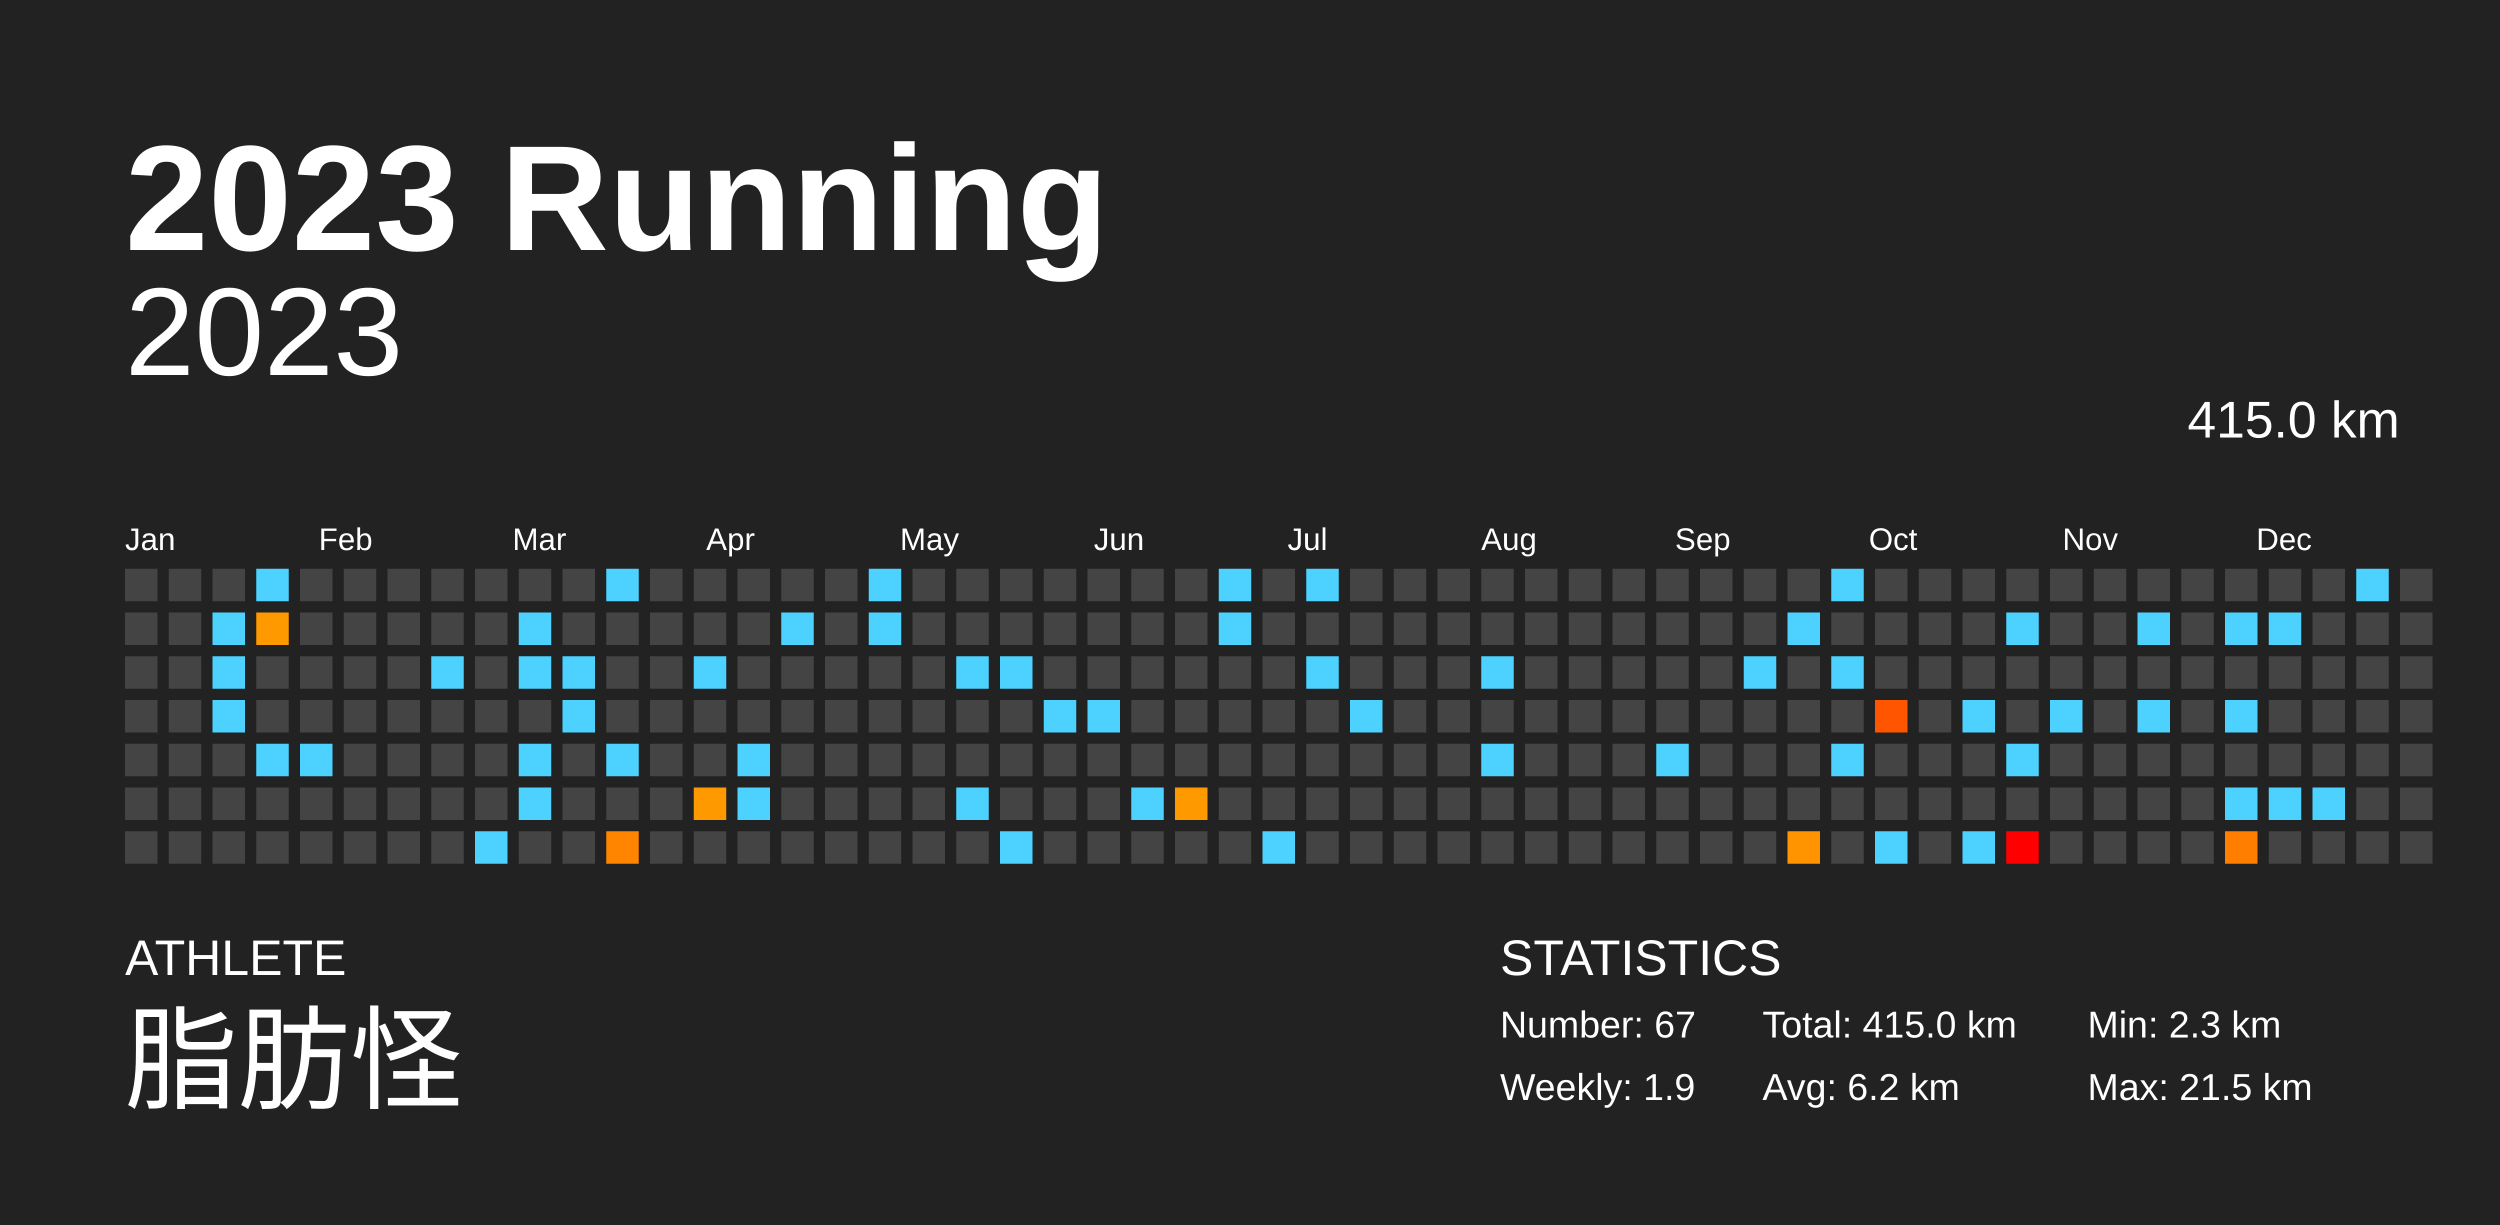
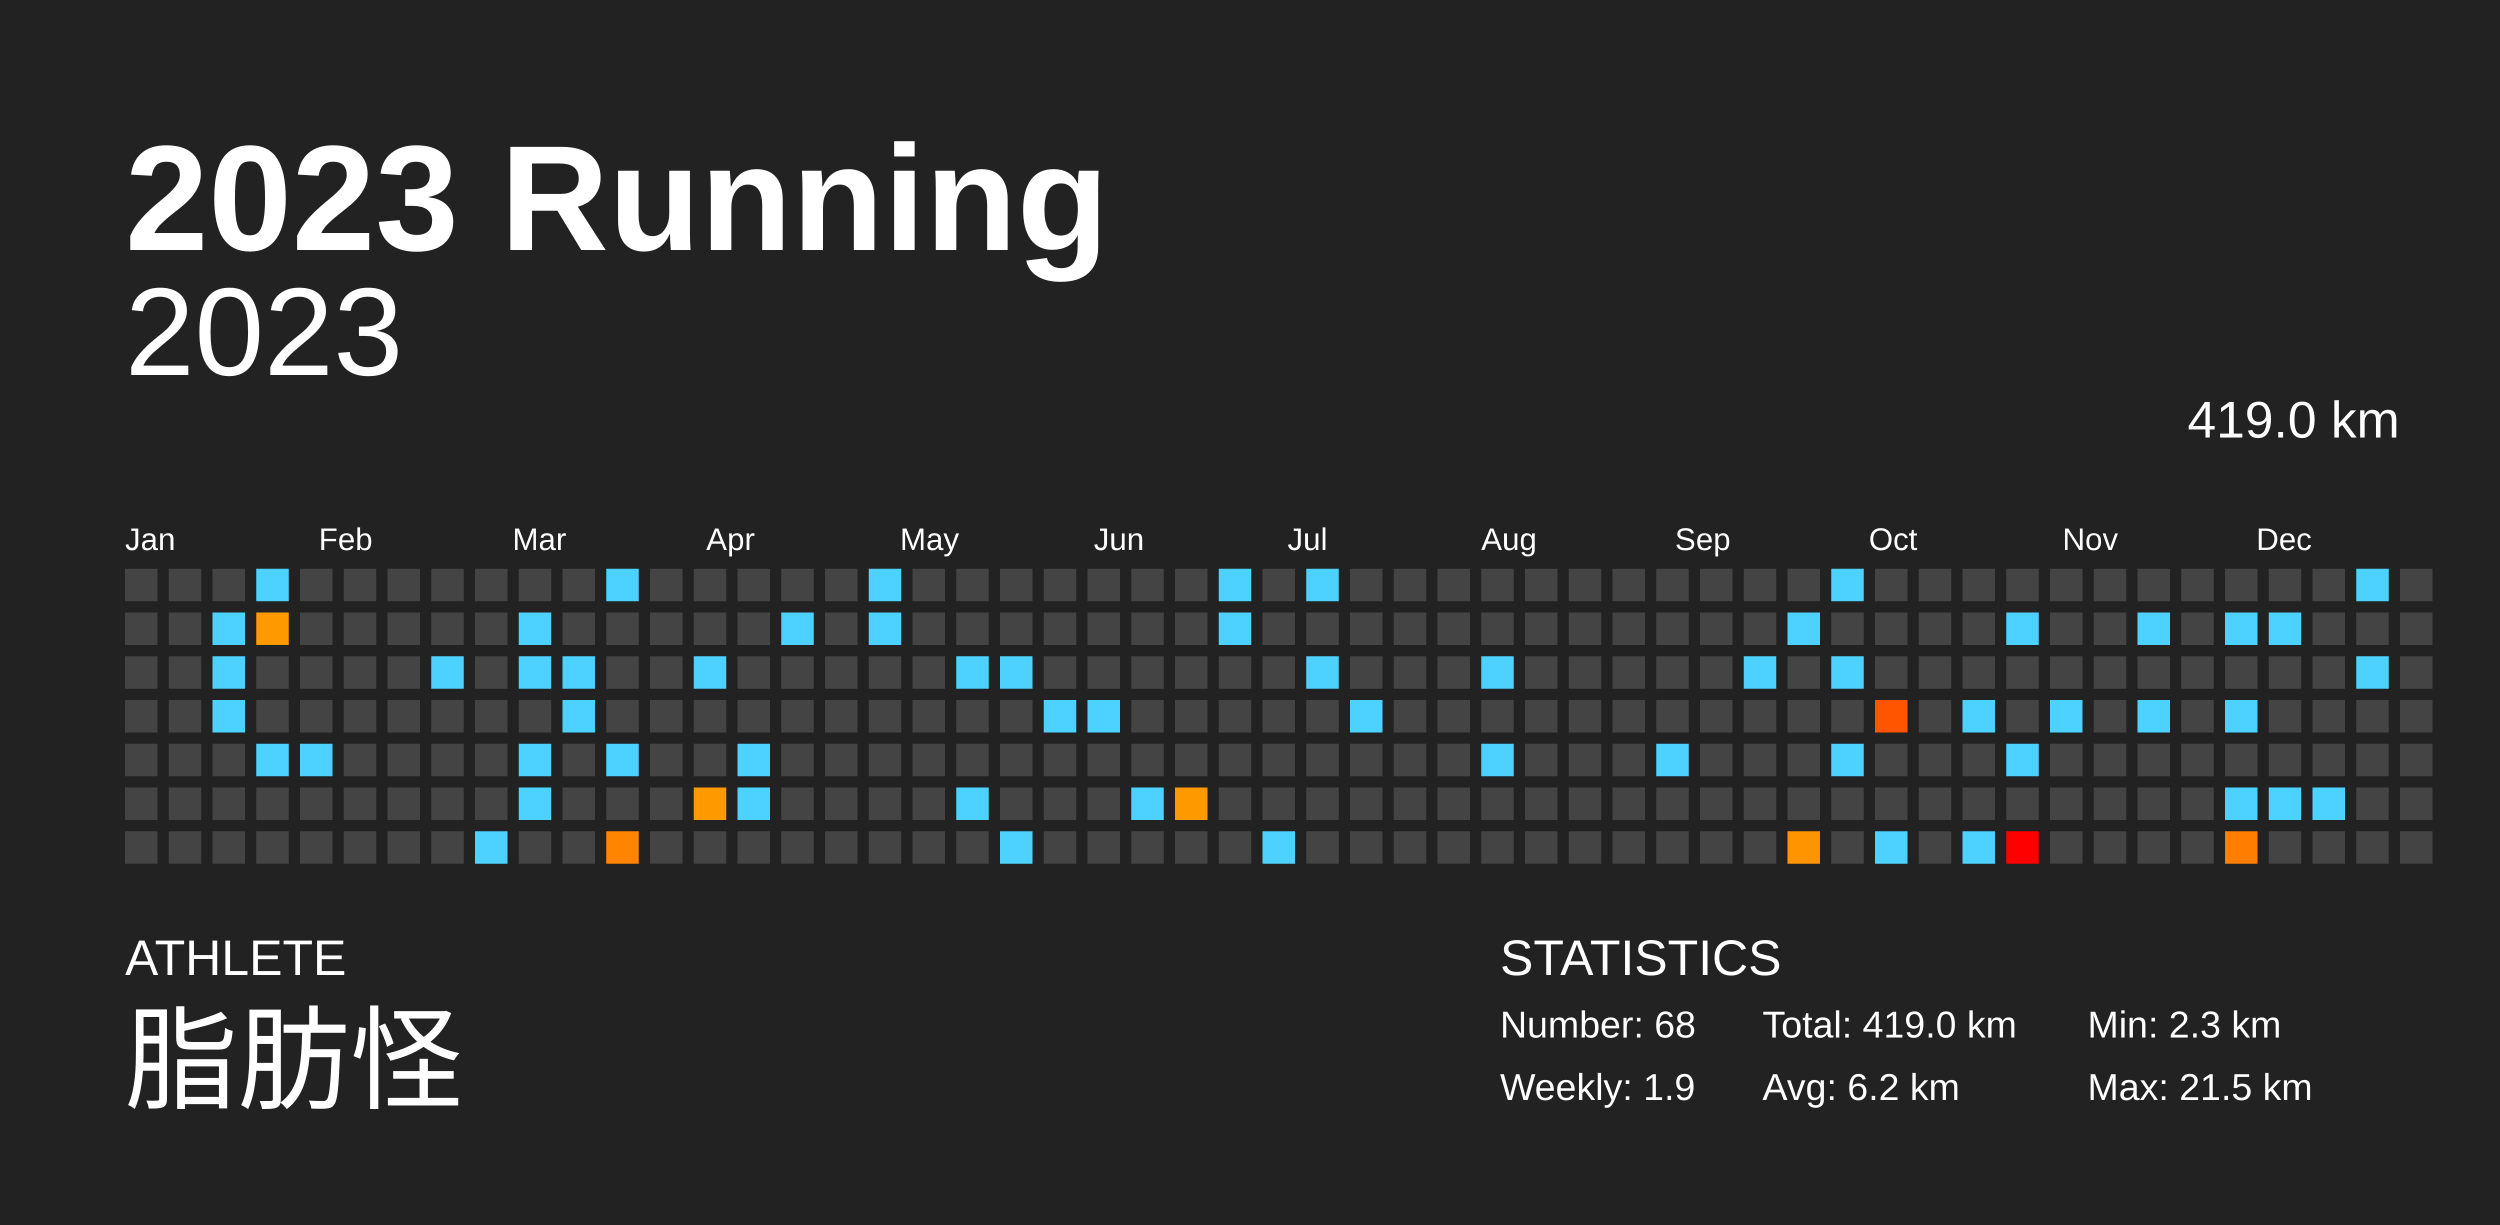
<svg xmlns="http://www.w3.org/2000/svg" baseProfile="full" height="98mm" version="1.1" viewBox="0,0,200,98" width="200mm">
  <defs />
  <rect fill="#222222" height="98" width="200" x="0" y="0" />
  <text fill="#FFFFFF" style="font-size:12px; font-family:Arial; font-weight:bold;" x="10" y="20">2023 Running</text>
  <text fill="#FFFFFF" style="font-size:4px; font-family:Arial" x="10" y="78">ATHLETE</text>
  <text fill="#FFFFFF" style="font-size:9px; font-family:Arial" x="10" y="88">脂肪怪</text>
  <text fill="#FFFFFF" style="font-size:4px; font-family:Arial" x="120" y="78">STATISTICS</text>
-   <text fill="#FFFFFF" style="font-size:3px; font-family:Arial" x="120" y="83">Number: 67</text>
+   <text fill="#FFFFFF" style="font-size:3px; font-family:Arial" x="120" y="83">Number: 68</text>
  <text fill="#FFFFFF" style="font-size:3px; font-family:Arial" x="120" y="88">Weekly: 1.9</text>
-   <text fill="#FFFFFF" style="font-size:3px; font-family:Arial" x="141" y="83">Total: 415.0 km</text>
+   <text fill="#FFFFFF" style="font-size:3px; font-family:Arial" x="141" y="83">Total: 419.0 km</text>
  <text fill="#FFFFFF" style="font-size:3px; font-family:Arial" x="141" y="88">Avg: 6.2 km</text>
  <text fill="#FFFFFF" style="font-size:3px; font-family:Arial" x="167" y="83">Min: 2.3 km</text>
  <text fill="#FFFFFF" style="font-size:3px; font-family:Arial" x="167" y="88">Max: 21.5 km</text>
  <text alignment-baseline="hanging" fill="#FFFFFF" style="font-size:10.0px; font-family:Arial;" x="10" y="30">2023</text>
-   <text alignment-baseline="hanging" fill="#FFFFFF" style="font-size:4.125px; font-family:Arial;" x="175" y="35">415.0 km</text>
+   <text alignment-baseline="hanging" fill="#FFFFFF" style="font-size:4.125px; font-family:Arial;" x="175" y="35">419.0 km</text>
  <text fill="#FFFFFF" style="font-size:2.5px; font-family:Arial" x="10.0" y="44">Jan</text>
  <text fill="#FFFFFF" style="font-size:2.5px; font-family:Arial" x="25.5" y="44">Feb</text>
  <text fill="#FFFFFF" style="font-size:2.5px; font-family:Arial" x="41.0" y="44">Mar</text>
  <text fill="#FFFFFF" style="font-size:2.5px; font-family:Arial" x="56.5" y="44">Apr</text>
  <text fill="#FFFFFF" style="font-size:2.5px; font-family:Arial" x="72.0" y="44">May</text>
  <text fill="#FFFFFF" style="font-size:2.5px; font-family:Arial" x="87.5" y="44">Jun</text>
  <text fill="#FFFFFF" style="font-size:2.5px; font-family:Arial" x="103.0" y="44">Jul</text>
  <text fill="#FFFFFF" style="font-size:2.5px; font-family:Arial" x="118.5" y="44">Aug</text>
  <text fill="#FFFFFF" style="font-size:2.5px; font-family:Arial" x="134.0" y="44">Sep</text>
  <text fill="#FFFFFF" style="font-size:2.5px; font-family:Arial" x="149.5" y="44">Oct</text>
  <text fill="#FFFFFF" style="font-size:2.5px; font-family:Arial" x="165.0" y="44">Nov</text>
  <text fill="#FFFFFF" style="font-size:2.5px; font-family:Arial" x="180.5" y="44">Dec</text>
  <rect fill="#444444" height="2.6" width="2.6" x="10.0" y="45.5" />
  <rect fill="#444444" height="2.6" width="2.6" x="10.0" y="49.0" />
  <rect fill="#444444" height="2.6" width="2.6" x="10.0" y="52.5" />
  <rect fill="#444444" height="2.6" width="2.6" x="10.0" y="56.0" />
  <rect fill="#444444" height="2.6" width="2.6" x="10.0" y="59.5" />
  <rect fill="#444444" height="2.6" width="2.6" x="10.0" y="63.0" />
  <rect fill="#444444" height="2.6" width="2.6" x="10.0" y="66.5" />
  <rect fill="#444444" height="2.6" width="2.6" x="13.5" y="45.5" />
  <rect fill="#444444" height="2.6" width="2.6" x="13.5" y="49.0" />
  <rect fill="#444444" height="2.6" width="2.6" x="13.5" y="52.5" />
  <rect fill="#444444" height="2.6" width="2.6" x="13.5" y="56.0" />
  <rect fill="#444444" height="2.6" width="2.6" x="13.5" y="59.5" />
  <rect fill="#444444" height="2.6" width="2.6" x="13.5" y="63.0" />
  <rect fill="#444444" height="2.6" width="2.6" x="13.5" y="66.5" />
  <rect fill="#444444" height="2.6" width="2.6" x="17.0" y="45.5" />
  <rect fill="#4dd2ff" height="2.6" width="2.6" x="17.0" y="49.0" />
  <rect fill="#4dd2ff" height="2.6" width="2.6" x="17.0" y="52.5" />
  <rect fill="#4dd2ff" height="2.6" width="2.6" x="17.0" y="56.0" />
  <rect fill="#444444" height="2.6" width="2.6" x="17.0" y="59.5" />
  <rect fill="#444444" height="2.6" width="2.6" x="17.0" y="63.0" />
  <rect fill="#444444" height="2.6" width="2.6" x="17.0" y="66.5" />
  <rect fill="#4dd2ff" height="2.6" width="2.6" x="20.5" y="45.5" />
  <rect fill="#ff9900" height="2.6" width="2.6" x="20.5" y="49.0" />
  <rect fill="#444444" height="2.6" width="2.6" x="20.5" y="52.5" />
  <rect fill="#444444" height="2.6" width="2.6" x="20.5" y="56.0" />
  <rect fill="#4dd2ff" height="2.6" width="2.6" x="20.5" y="59.5" />
  <rect fill="#444444" height="2.6" width="2.6" x="20.5" y="63.0" />
  <rect fill="#444444" height="2.6" width="2.6" x="20.5" y="66.5" />
  <rect fill="#444444" height="2.6" width="2.6" x="24.0" y="45.5" />
  <rect fill="#444444" height="2.6" width="2.6" x="24.0" y="49.0" />
  <rect fill="#444444" height="2.6" width="2.6" x="24.0" y="52.5" />
  <rect fill="#444444" height="2.6" width="2.6" x="24.0" y="56.0" />
  <rect fill="#4dd2ff" height="2.6" width="2.6" x="24.0" y="59.5" />
  <rect fill="#444444" height="2.6" width="2.6" x="24.0" y="63.0" />
  <rect fill="#444444" height="2.6" width="2.6" x="24.0" y="66.5" />
  <rect fill="#444444" height="2.6" width="2.6" x="27.5" y="45.5" />
  <rect fill="#444444" height="2.6" width="2.6" x="27.5" y="49.0" />
  <rect fill="#444444" height="2.6" width="2.6" x="27.5" y="52.5" />
  <rect fill="#444444" height="2.6" width="2.6" x="27.5" y="56.0" />
  <rect fill="#444444" height="2.6" width="2.6" x="27.5" y="59.5" />
  <rect fill="#444444" height="2.6" width="2.6" x="27.5" y="63.0" />
  <rect fill="#444444" height="2.6" width="2.6" x="27.5" y="66.5" />
  <rect fill="#444444" height="2.6" width="2.6" x="31.0" y="45.5" />
  <rect fill="#444444" height="2.6" width="2.6" x="31.0" y="49.0" />
  <rect fill="#444444" height="2.6" width="2.6" x="31.0" y="52.5" />
  <rect fill="#444444" height="2.6" width="2.6" x="31.0" y="56.0" />
  <rect fill="#444444" height="2.6" width="2.6" x="31.0" y="59.5" />
  <rect fill="#444444" height="2.6" width="2.6" x="31.0" y="63.0" />
  <rect fill="#444444" height="2.6" width="2.6" x="31.0" y="66.5" />
  <rect fill="#444444" height="2.6" width="2.6" x="34.5" y="45.5" />
  <rect fill="#444444" height="2.6" width="2.6" x="34.5" y="49.0" />
  <rect fill="#4dd2ff" height="2.6" width="2.6" x="34.5" y="52.5" />
  <rect fill="#444444" height="2.6" width="2.6" x="34.5" y="56.0" />
  <rect fill="#444444" height="2.6" width="2.6" x="34.5" y="59.5" />
  <rect fill="#444444" height="2.6" width="2.6" x="34.5" y="63.0" />
  <rect fill="#444444" height="2.6" width="2.6" x="34.5" y="66.5" />
  <rect fill="#444444" height="2.6" width="2.6" x="38.0" y="45.5" />
  <rect fill="#444444" height="2.6" width="2.6" x="38.0" y="49.0" />
  <rect fill="#444444" height="2.6" width="2.6" x="38.0" y="52.5" />
  <rect fill="#444444" height="2.6" width="2.6" x="38.0" y="56.0" />
  <rect fill="#444444" height="2.6" width="2.6" x="38.0" y="59.5" />
  <rect fill="#444444" height="2.6" width="2.6" x="38.0" y="63.0" />
  <rect fill="#4dd2ff" height="2.6" width="2.6" x="38.0" y="66.5" />
  <rect fill="#444444" height="2.6" width="2.6" x="41.5" y="45.5" />
  <rect fill="#4dd2ff" height="2.6" width="2.6" x="41.5" y="49.0" />
  <rect fill="#4dd2ff" height="2.6" width="2.6" x="41.5" y="52.5" />
  <rect fill="#444444" height="2.6" width="2.6" x="41.5" y="56.0" />
  <rect fill="#4dd2ff" height="2.6" width="2.6" x="41.5" y="59.5" />
  <rect fill="#4dd2ff" height="2.6" width="2.6" x="41.5" y="63.0" />
  <rect fill="#444444" height="2.6" width="2.6" x="41.5" y="66.5" />
  <rect fill="#444444" height="2.6" width="2.6" x="45.0" y="45.5" />
  <rect fill="#444444" height="2.6" width="2.6" x="45.0" y="49.0" />
  <rect fill="#4dd2ff" height="2.6" width="2.6" x="45.0" y="52.5" />
  <rect fill="#4dd2ff" height="2.6" width="2.6" x="45.0" y="56.0" />
  <rect fill="#444444" height="2.6" width="2.6" x="45.0" y="59.5" />
  <rect fill="#444444" height="2.6" width="2.6" x="45.0" y="63.0" />
  <rect fill="#444444" height="2.6" width="2.6" x="45.0" y="66.5" />
  <rect fill="#4dd2ff" height="2.6" width="2.6" x="48.5" y="45.5" />
  <rect fill="#444444" height="2.6" width="2.6" x="48.5" y="49.0" />
  <rect fill="#444444" height="2.6" width="2.6" x="48.5" y="52.5" />
  <rect fill="#444444" height="2.6" width="2.6" x="48.5" y="56.0" />
  <rect fill="#4dd2ff" height="2.6" width="2.6" x="48.5" y="59.5" />
  <rect fill="#444444" height="2.6" width="2.6" x="48.5" y="63.0" />
  <rect fill="#ff8500" height="2.6" width="2.6" x="48.5" y="66.5" />
  <rect fill="#444444" height="2.6" width="2.6" x="52.0" y="45.5" />
  <rect fill="#444444" height="2.6" width="2.6" x="52.0" y="49.0" />
  <rect fill="#444444" height="2.6" width="2.6" x="52.0" y="52.5" />
  <rect fill="#444444" height="2.6" width="2.6" x="52.0" y="56.0" />
  <rect fill="#444444" height="2.6" width="2.6" x="52.0" y="59.5" />
  <rect fill="#444444" height="2.6" width="2.6" x="52.0" y="63.0" />
  <rect fill="#444444" height="2.6" width="2.6" x="52.0" y="66.5" />
  <rect fill="#444444" height="2.6" width="2.6" x="55.5" y="45.5" />
  <rect fill="#444444" height="2.6" width="2.6" x="55.5" y="49.0" />
  <rect fill="#4dd2ff" height="2.6" width="2.6" x="55.5" y="52.5" />
  <rect fill="#444444" height="2.6" width="2.6" x="55.5" y="56.0" />
  <rect fill="#444444" height="2.6" width="2.6" x="55.5" y="59.5" />
  <rect fill="#ff9900" height="2.6" width="2.6" x="55.5" y="63.0" />
  <rect fill="#444444" height="2.6" width="2.6" x="55.5" y="66.5" />
  <rect fill="#444444" height="2.6" width="2.6" x="59.0" y="45.5" />
  <rect fill="#444444" height="2.6" width="2.6" x="59.0" y="49.0" />
  <rect fill="#444444" height="2.6" width="2.6" x="59.0" y="52.5" />
  <rect fill="#444444" height="2.6" width="2.6" x="59.0" y="56.0" />
  <rect fill="#4dd2ff" height="2.6" width="2.6" x="59.0" y="59.5" />
  <rect fill="#4dd2ff" height="2.6" width="2.6" x="59.0" y="63.0" />
  <rect fill="#444444" height="2.6" width="2.6" x="59.0" y="66.5" />
  <rect fill="#444444" height="2.6" width="2.6" x="62.5" y="45.5" />
  <rect fill="#4dd2ff" height="2.6" width="2.6" x="62.5" y="49.0" />
  <rect fill="#444444" height="2.6" width="2.6" x="62.5" y="52.5" />
  <rect fill="#444444" height="2.6" width="2.6" x="62.5" y="56.0" />
  <rect fill="#444444" height="2.6" width="2.6" x="62.5" y="59.5" />
  <rect fill="#444444" height="2.6" width="2.6" x="62.5" y="63.0" />
  <rect fill="#444444" height="2.6" width="2.6" x="62.5" y="66.5" />
  <rect fill="#444444" height="2.6" width="2.6" x="66.0" y="45.5" />
  <rect fill="#444444" height="2.6" width="2.6" x="66.0" y="49.0" />
  <rect fill="#444444" height="2.6" width="2.6" x="66.0" y="52.5" />
  <rect fill="#444444" height="2.6" width="2.6" x="66.0" y="56.0" />
  <rect fill="#444444" height="2.6" width="2.6" x="66.0" y="59.5" />
  <rect fill="#444444" height="2.6" width="2.6" x="66.0" y="63.0" />
  <rect fill="#444444" height="2.6" width="2.6" x="66.0" y="66.5" />
  <rect fill="#4dd2ff" height="2.6" width="2.6" x="69.5" y="45.5" />
  <rect fill="#4dd2ff" height="2.6" width="2.6" x="69.5" y="49.0" />
  <rect fill="#444444" height="2.6" width="2.6" x="69.5" y="52.5" />
  <rect fill="#444444" height="2.6" width="2.6" x="69.5" y="56.0" />
  <rect fill="#444444" height="2.6" width="2.6" x="69.5" y="59.5" />
  <rect fill="#444444" height="2.6" width="2.6" x="69.5" y="63.0" />
  <rect fill="#444444" height="2.6" width="2.6" x="69.5" y="66.5" />
  <rect fill="#444444" height="2.6" width="2.6" x="73.0" y="45.5" />
  <rect fill="#444444" height="2.6" width="2.6" x="73.0" y="49.0" />
  <rect fill="#444444" height="2.6" width="2.6" x="73.0" y="52.5" />
  <rect fill="#444444" height="2.6" width="2.6" x="73.0" y="56.0" />
  <rect fill="#444444" height="2.6" width="2.6" x="73.0" y="59.5" />
  <rect fill="#444444" height="2.6" width="2.6" x="73.0" y="63.0" />
  <rect fill="#444444" height="2.6" width="2.6" x="73.0" y="66.5" />
  <rect fill="#444444" height="2.6" width="2.6" x="76.5" y="45.5" />
  <rect fill="#444444" height="2.6" width="2.6" x="76.5" y="49.0" />
  <rect fill="#4dd2ff" height="2.6" width="2.6" x="76.5" y="52.5" />
  <rect fill="#444444" height="2.6" width="2.6" x="76.5" y="56.0" />
  <rect fill="#444444" height="2.6" width="2.6" x="76.5" y="59.5" />
  <rect fill="#4dd2ff" height="2.6" width="2.6" x="76.5" y="63.0" />
  <rect fill="#444444" height="2.6" width="2.6" x="76.5" y="66.5" />
  <rect fill="#444444" height="2.6" width="2.6" x="80.0" y="45.5" />
  <rect fill="#444444" height="2.6" width="2.6" x="80.0" y="49.0" />
  <rect fill="#4dd2ff" height="2.6" width="2.6" x="80.0" y="52.5" />
  <rect fill="#444444" height="2.6" width="2.6" x="80.0" y="56.0" />
  <rect fill="#444444" height="2.6" width="2.6" x="80.0" y="59.5" />
  <rect fill="#444444" height="2.6" width="2.6" x="80.0" y="63.0" />
  <rect fill="#4dd2ff" height="2.6" width="2.6" x="80.0" y="66.5" />
  <rect fill="#444444" height="2.6" width="2.6" x="83.5" y="45.5" />
  <rect fill="#444444" height="2.6" width="2.6" x="83.5" y="49.0" />
  <rect fill="#444444" height="2.6" width="2.6" x="83.5" y="52.5" />
  <rect fill="#4dd2ff" height="2.6" width="2.6" x="83.5" y="56.0" />
  <rect fill="#444444" height="2.6" width="2.6" x="83.5" y="59.5" />
  <rect fill="#444444" height="2.6" width="2.6" x="83.5" y="63.0" />
  <rect fill="#444444" height="2.6" width="2.6" x="83.5" y="66.5" />
  <rect fill="#444444" height="2.6" width="2.6" x="87.0" y="45.5" />
  <rect fill="#444444" height="2.6" width="2.6" x="87.0" y="49.0" />
  <rect fill="#444444" height="2.6" width="2.6" x="87.0" y="52.5" />
  <rect fill="#4dd2ff" height="2.6" width="2.6" x="87.0" y="56.0" />
  <rect fill="#444444" height="2.6" width="2.6" x="87.0" y="59.5" />
  <rect fill="#444444" height="2.6" width="2.6" x="87.0" y="63.0" />
  <rect fill="#444444" height="2.6" width="2.6" x="87.0" y="66.5" />
  <rect fill="#444444" height="2.6" width="2.6" x="90.5" y="45.5" />
  <rect fill="#444444" height="2.6" width="2.6" x="90.5" y="49.0" />
  <rect fill="#444444" height="2.6" width="2.6" x="90.5" y="52.5" />
  <rect fill="#444444" height="2.6" width="2.6" x="90.5" y="56.0" />
  <rect fill="#444444" height="2.6" width="2.6" x="90.5" y="59.5" />
  <rect fill="#4dd2ff" height="2.6" width="2.6" x="90.5" y="63.0" />
  <rect fill="#444444" height="2.6" width="2.6" x="90.5" y="66.5" />
  <rect fill="#444444" height="2.6" width="2.6" x="94.0" y="45.5" />
  <rect fill="#444444" height="2.6" width="2.6" x="94.0" y="49.0" />
  <rect fill="#444444" height="2.6" width="2.6" x="94.0" y="52.5" />
  <rect fill="#444444" height="2.6" width="2.6" x="94.0" y="56.0" />
  <rect fill="#444444" height="2.6" width="2.6" x="94.0" y="59.5" />
  <rect fill="#ff9900" height="2.6" width="2.6" x="94.0" y="63.0" />
  <rect fill="#444444" height="2.6" width="2.6" x="94.0" y="66.5" />
  <rect fill="#4dd2ff" height="2.6" width="2.6" x="97.5" y="45.5" />
  <rect fill="#4dd2ff" height="2.6" width="2.6" x="97.5" y="49.0" />
  <rect fill="#444444" height="2.6" width="2.6" x="97.5" y="52.5" />
  <rect fill="#444444" height="2.6" width="2.6" x="97.5" y="56.0" />
  <rect fill="#444444" height="2.6" width="2.6" x="97.5" y="59.5" />
  <rect fill="#444444" height="2.6" width="2.6" x="97.5" y="63.0" />
  <rect fill="#444444" height="2.6" width="2.6" x="97.5" y="66.5" />
  <rect fill="#444444" height="2.6" width="2.6" x="101.0" y="45.5" />
  <rect fill="#444444" height="2.6" width="2.6" x="101.0" y="49.0" />
  <rect fill="#444444" height="2.6" width="2.6" x="101.0" y="52.5" />
  <rect fill="#444444" height="2.6" width="2.6" x="101.0" y="56.0" />
  <rect fill="#444444" height="2.6" width="2.6" x="101.0" y="59.5" />
  <rect fill="#444444" height="2.6" width="2.6" x="101.0" y="63.0" />
  <rect fill="#4dd2ff" height="2.6" width="2.6" x="101.0" y="66.5" />
  <rect fill="#4dd2ff" height="2.6" width="2.6" x="104.5" y="45.5" />
  <rect fill="#444444" height="2.6" width="2.6" x="104.5" y="49.0" />
  <rect fill="#4dd2ff" height="2.6" width="2.6" x="104.5" y="52.5" />
  <rect fill="#444444" height="2.6" width="2.6" x="104.5" y="56.0" />
  <rect fill="#444444" height="2.6" width="2.6" x="104.5" y="59.5" />
  <rect fill="#444444" height="2.6" width="2.6" x="104.5" y="63.0" />
  <rect fill="#444444" height="2.6" width="2.6" x="104.5" y="66.5" />
  <rect fill="#444444" height="2.6" width="2.6" x="108.0" y="45.5" />
  <rect fill="#444444" height="2.6" width="2.6" x="108.0" y="49.0" />
  <rect fill="#444444" height="2.6" width="2.6" x="108.0" y="52.5" />
  <rect fill="#4dd2ff" height="2.6" width="2.6" x="108.0" y="56.0" />
  <rect fill="#444444" height="2.6" width="2.6" x="108.0" y="59.5" />
  <rect fill="#444444" height="2.6" width="2.6" x="108.0" y="63.0" />
  <rect fill="#444444" height="2.6" width="2.6" x="108.0" y="66.5" />
  <rect fill="#444444" height="2.6" width="2.6" x="111.5" y="45.5" />
  <rect fill="#444444" height="2.6" width="2.6" x="111.5" y="49.0" />
  <rect fill="#444444" height="2.6" width="2.6" x="111.5" y="52.5" />
  <rect fill="#444444" height="2.6" width="2.6" x="111.5" y="56.0" />
  <rect fill="#444444" height="2.6" width="2.6" x="111.5" y="59.5" />
  <rect fill="#444444" height="2.6" width="2.6" x="111.5" y="63.0" />
  <rect fill="#444444" height="2.6" width="2.6" x="111.5" y="66.5" />
  <rect fill="#444444" height="2.6" width="2.6" x="115.0" y="45.5" />
  <rect fill="#444444" height="2.6" width="2.6" x="115.0" y="49.0" />
  <rect fill="#444444" height="2.6" width="2.6" x="115.0" y="52.5" />
  <rect fill="#444444" height="2.6" width="2.6" x="115.0" y="56.0" />
  <rect fill="#444444" height="2.6" width="2.6" x="115.0" y="59.5" />
  <rect fill="#444444" height="2.6" width="2.6" x="115.0" y="63.0" />
  <rect fill="#444444" height="2.6" width="2.6" x="115.0" y="66.5" />
  <rect fill="#444444" height="2.6" width="2.6" x="118.5" y="45.5" />
  <rect fill="#444444" height="2.6" width="2.6" x="118.5" y="49.0" />
  <rect fill="#4dd2ff" height="2.6" width="2.6" x="118.5" y="52.5" />
  <rect fill="#444444" height="2.6" width="2.6" x="118.5" y="56.0" />
  <rect fill="#4dd2ff" height="2.6" width="2.6" x="118.5" y="59.5" />
  <rect fill="#444444" height="2.6" width="2.6" x="118.5" y="63.0" />
  <rect fill="#444444" height="2.6" width="2.6" x="118.5" y="66.5" />
  <rect fill="#444444" height="2.6" width="2.6" x="122.0" y="45.5" />
  <rect fill="#444444" height="2.6" width="2.6" x="122.0" y="49.0" />
  <rect fill="#444444" height="2.6" width="2.6" x="122.0" y="52.5" />
  <rect fill="#444444" height="2.6" width="2.6" x="122.0" y="56.0" />
  <rect fill="#444444" height="2.6" width="2.6" x="122.0" y="59.5" />
  <rect fill="#444444" height="2.6" width="2.6" x="122.0" y="63.0" />
  <rect fill="#444444" height="2.6" width="2.6" x="122.0" y="66.5" />
  <rect fill="#444444" height="2.6" width="2.6" x="125.5" y="45.5" />
  <rect fill="#444444" height="2.6" width="2.6" x="125.5" y="49.0" />
  <rect fill="#444444" height="2.6" width="2.6" x="125.5" y="52.5" />
  <rect fill="#444444" height="2.6" width="2.6" x="125.5" y="56.0" />
  <rect fill="#444444" height="2.6" width="2.6" x="125.5" y="59.5" />
  <rect fill="#444444" height="2.6" width="2.6" x="125.5" y="63.0" />
  <rect fill="#444444" height="2.6" width="2.6" x="125.5" y="66.5" />
  <rect fill="#444444" height="2.6" width="2.6" x="129.0" y="45.5" />
  <rect fill="#444444" height="2.6" width="2.6" x="129.0" y="49.0" />
  <rect fill="#444444" height="2.6" width="2.6" x="129.0" y="52.5" />
  <rect fill="#444444" height="2.6" width="2.6" x="129.0" y="56.0" />
  <rect fill="#444444" height="2.6" width="2.6" x="129.0" y="59.5" />
  <rect fill="#444444" height="2.6" width="2.6" x="129.0" y="63.0" />
  <rect fill="#444444" height="2.6" width="2.6" x="129.0" y="66.5" />
  <rect fill="#444444" height="2.6" width="2.6" x="132.5" y="45.5" />
  <rect fill="#444444" height="2.6" width="2.6" x="132.5" y="49.0" />
  <rect fill="#444444" height="2.6" width="2.6" x="132.5" y="52.5" />
  <rect fill="#444444" height="2.6" width="2.6" x="132.5" y="56.0" />
  <rect fill="#4dd2ff" height="2.6" width="2.6" x="132.5" y="59.5" />
  <rect fill="#444444" height="2.6" width="2.6" x="132.5" y="63.0" />
  <rect fill="#444444" height="2.6" width="2.6" x="132.5" y="66.5" />
  <rect fill="#444444" height="2.6" width="2.6" x="136.0" y="45.5" />
  <rect fill="#444444" height="2.6" width="2.6" x="136.0" y="49.0" />
  <rect fill="#444444" height="2.6" width="2.6" x="136.0" y="52.5" />
  <rect fill="#444444" height="2.6" width="2.6" x="136.0" y="56.0" />
  <rect fill="#444444" height="2.6" width="2.6" x="136.0" y="59.5" />
  <rect fill="#444444" height="2.6" width="2.6" x="136.0" y="63.0" />
  <rect fill="#444444" height="2.6" width="2.6" x="136.0" y="66.5" />
  <rect fill="#444444" height="2.6" width="2.6" x="139.5" y="45.5" />
  <rect fill="#444444" height="2.6" width="2.6" x="139.5" y="49.0" />
  <rect fill="#4dd2ff" height="2.6" width="2.6" x="139.5" y="52.5" />
  <rect fill="#444444" height="2.6" width="2.6" x="139.5" y="56.0" />
  <rect fill="#444444" height="2.6" width="2.6" x="139.5" y="59.5" />
  <rect fill="#444444" height="2.6" width="2.6" x="139.5" y="63.0" />
  <rect fill="#444444" height="2.6" width="2.6" x="139.5" y="66.5" />
  <rect fill="#444444" height="2.6" width="2.6" x="143.0" y="45.5" />
  <rect fill="#4dd2ff" height="2.6" width="2.6" x="143.0" y="49.0" />
  <rect fill="#444444" height="2.6" width="2.6" x="143.0" y="52.5" />
  <rect fill="#444444" height="2.6" width="2.6" x="143.0" y="56.0" />
  <rect fill="#444444" height="2.6" width="2.6" x="143.0" y="59.5" />
  <rect fill="#444444" height="2.6" width="2.6" x="143.0" y="63.0" />
  <rect fill="#ff9300" height="2.6" width="2.6" x="143.0" y="66.5" />
  <rect fill="#4dd2ff" height="2.6" width="2.6" x="146.5" y="45.5" />
  <rect fill="#444444" height="2.6" width="2.6" x="146.5" y="49.0" />
  <rect fill="#4dd2ff" height="2.6" width="2.6" x="146.5" y="52.5" />
  <rect fill="#444444" height="2.6" width="2.6" x="146.5" y="56.0" />
  <rect fill="#4dd2ff" height="2.6" width="2.6" x="146.5" y="59.5" />
  <rect fill="#444444" height="2.6" width="2.6" x="146.5" y="63.0" />
  <rect fill="#444444" height="2.6" width="2.6" x="146.5" y="66.5" />
  <rect fill="#444444" height="2.6" width="2.6" x="150.0" y="45.5" />
  <rect fill="#444444" height="2.6" width="2.6" x="150.0" y="49.0" />
  <rect fill="#444444" height="2.6" width="2.6" x="150.0" y="52.5" />
  <rect fill="#ff5400" height="2.6" width="2.6" x="150.0" y="56.0" />
  <rect fill="#444444" height="2.6" width="2.6" x="150.0" y="59.5" />
  <rect fill="#444444" height="2.6" width="2.6" x="150.0" y="63.0" />
  <rect fill="#4dd2ff" height="2.6" width="2.6" x="150.0" y="66.5" />
  <rect fill="#444444" height="2.6" width="2.6" x="153.5" y="45.5" />
  <rect fill="#444444" height="2.6" width="2.6" x="153.5" y="49.0" />
  <rect fill="#444444" height="2.6" width="2.6" x="153.5" y="52.5" />
  <rect fill="#444444" height="2.6" width="2.6" x="153.5" y="56.0" />
  <rect fill="#444444" height="2.6" width="2.6" x="153.5" y="59.5" />
  <rect fill="#444444" height="2.6" width="2.6" x="153.5" y="63.0" />
  <rect fill="#444444" height="2.6" width="2.6" x="153.5" y="66.5" />
  <rect fill="#444444" height="2.6" width="2.6" x="157.0" y="45.5" />
  <rect fill="#444444" height="2.6" width="2.6" x="157.0" y="49.0" />
  <rect fill="#444444" height="2.6" width="2.6" x="157.0" y="52.5" />
  <rect fill="#4dd2ff" height="2.6" width="2.6" x="157.0" y="56.0" />
  <rect fill="#444444" height="2.6" width="2.6" x="157.0" y="59.5" />
  <rect fill="#444444" height="2.6" width="2.6" x="157.0" y="63.0" />
  <rect fill="#4dd2ff" height="2.6" width="2.6" x="157.0" y="66.5" />
  <rect fill="#444444" height="2.6" width="2.6" x="160.5" y="45.5" />
  <rect fill="#4dd2ff" height="2.6" width="2.6" x="160.5" y="49.0" />
  <rect fill="#444444" height="2.6" width="2.6" x="160.5" y="52.5" />
  <rect fill="#444444" height="2.6" width="2.6" x="160.5" y="56.0" />
  <rect fill="#4dd2ff" height="2.6" width="2.6" x="160.5" y="59.5" />
  <rect fill="#444444" height="2.6" width="2.6" x="160.5" y="63.0" />
  <rect fill="red" height="2.6" width="2.6" x="160.5" y="66.5" />
  <rect fill="#444444" height="2.6" width="2.6" x="164.0" y="45.5" />
  <rect fill="#444444" height="2.6" width="2.6" x="164.0" y="49.0" />
  <rect fill="#444444" height="2.6" width="2.6" x="164.0" y="52.5" />
  <rect fill="#4dd2ff" height="2.6" width="2.6" x="164.0" y="56.0" />
  <rect fill="#444444" height="2.6" width="2.6" x="164.0" y="59.5" />
  <rect fill="#444444" height="2.6" width="2.6" x="164.0" y="63.0" />
  <rect fill="#444444" height="2.6" width="2.6" x="164.0" y="66.5" />
  <rect fill="#444444" height="2.6" width="2.6" x="167.5" y="45.5" />
  <rect fill="#444444" height="2.6" width="2.6" x="167.5" y="49.0" />
  <rect fill="#444444" height="2.6" width="2.6" x="167.5" y="52.5" />
  <rect fill="#444444" height="2.6" width="2.6" x="167.5" y="56.0" />
  <rect fill="#444444" height="2.6" width="2.6" x="167.5" y="59.5" />
  <rect fill="#444444" height="2.6" width="2.6" x="167.5" y="63.0" />
  <rect fill="#444444" height="2.6" width="2.6" x="167.5" y="66.5" />
  <rect fill="#444444" height="2.6" width="2.6" x="171.0" y="45.5" />
  <rect fill="#4dd2ff" height="2.6" width="2.6" x="171.0" y="49.0" />
  <rect fill="#444444" height="2.6" width="2.6" x="171.0" y="52.5" />
  <rect fill="#4dd2ff" height="2.6" width="2.6" x="171.0" y="56.0" />
  <rect fill="#444444" height="2.6" width="2.6" x="171.0" y="59.5" />
  <rect fill="#444444" height="2.6" width="2.6" x="171.0" y="63.0" />
  <rect fill="#444444" height="2.6" width="2.6" x="171.0" y="66.5" />
  <rect fill="#444444" height="2.6" width="2.6" x="174.5" y="45.5" />
  <rect fill="#444444" height="2.6" width="2.6" x="174.5" y="49.0" />
  <rect fill="#444444" height="2.6" width="2.6" x="174.5" y="52.5" />
  <rect fill="#444444" height="2.6" width="2.6" x="174.5" y="56.0" />
  <rect fill="#444444" height="2.6" width="2.6" x="174.5" y="59.5" />
  <rect fill="#444444" height="2.6" width="2.6" x="174.5" y="63.0" />
  <rect fill="#444444" height="2.6" width="2.6" x="174.5" y="66.5" />
  <rect fill="#444444" height="2.6" width="2.6" x="178.0" y="45.5" />
  <rect fill="#4dd2ff" height="2.6" width="2.6" x="178.0" y="49.0" />
  <rect fill="#444444" height="2.6" width="2.6" x="178.0" y="52.5" />
  <rect fill="#4dd2ff" height="2.6" width="2.6" x="178.0" y="56.0" />
  <rect fill="#444444" height="2.6" width="2.6" x="178.0" y="59.5" />
  <rect fill="#4dd2ff" height="2.6" width="2.6" x="178.0" y="63.0" />
  <rect fill="#ff7e00" height="2.6" width="2.6" x="178.0" y="66.5" />
  <rect fill="#444444" height="2.6" width="2.6" x="181.5" y="45.5" />
  <rect fill="#4dd2ff" height="2.6" width="2.6" x="181.5" y="49.0" />
  <rect fill="#444444" height="2.6" width="2.6" x="181.5" y="52.5" />
  <rect fill="#444444" height="2.6" width="2.6" x="181.5" y="56.0" />
  <rect fill="#444444" height="2.6" width="2.6" x="181.5" y="59.5" />
  <rect fill="#4dd2ff" height="2.6" width="2.6" x="181.5" y="63.0" />
  <rect fill="#444444" height="2.6" width="2.6" x="181.5" y="66.5" />
  <rect fill="#444444" height="2.6" width="2.6" x="185.0" y="45.5" />
  <rect fill="#444444" height="2.6" width="2.6" x="185.0" y="49.0" />
  <rect fill="#444444" height="2.6" width="2.6" x="185.0" y="52.5" />
  <rect fill="#444444" height="2.6" width="2.6" x="185.0" y="56.0" />
  <rect fill="#444444" height="2.6" width="2.6" x="185.0" y="59.5" />
  <rect fill="#4dd2ff" height="2.6" width="2.6" x="185.0" y="63.0" />
  <rect fill="#444444" height="2.6" width="2.6" x="185.0" y="66.5" />
  <rect fill="#4dd2ff" height="2.6" width="2.6" x="188.5" y="45.5" />
  <rect fill="#444444" height="2.6" width="2.6" x="188.5" y="49.0" />
-   <rect fill="#444444" height="2.6" width="2.6" x="188.5" y="52.5" />
+   <rect fill="#4dd2ff" height="2.6" width="2.6" x="188.5" y="52.5" />
  <rect fill="#444444" height="2.6" width="2.6" x="188.5" y="56.0" />
  <rect fill="#444444" height="2.6" width="2.6" x="188.5" y="59.5" />
  <rect fill="#444444" height="2.6" width="2.6" x="188.5" y="63.0" />
  <rect fill="#444444" height="2.6" width="2.6" x="188.5" y="66.5" />
  <rect fill="#444444" height="2.6" width="2.6" x="192.0" y="45.5" />
  <rect fill="#444444" height="2.6" width="2.6" x="192.0" y="49.0" />
  <rect fill="#444444" height="2.6" width="2.6" x="192.0" y="52.5" />
  <rect fill="#444444" height="2.6" width="2.6" x="192.0" y="56.0" />
  <rect fill="#444444" height="2.6" width="2.6" x="192.0" y="59.5" />
  <rect fill="#444444" height="2.6" width="2.6" x="192.0" y="63.0" />
  <rect fill="#444444" height="2.6" width="2.6" x="192.0" y="66.5" />
</svg>
